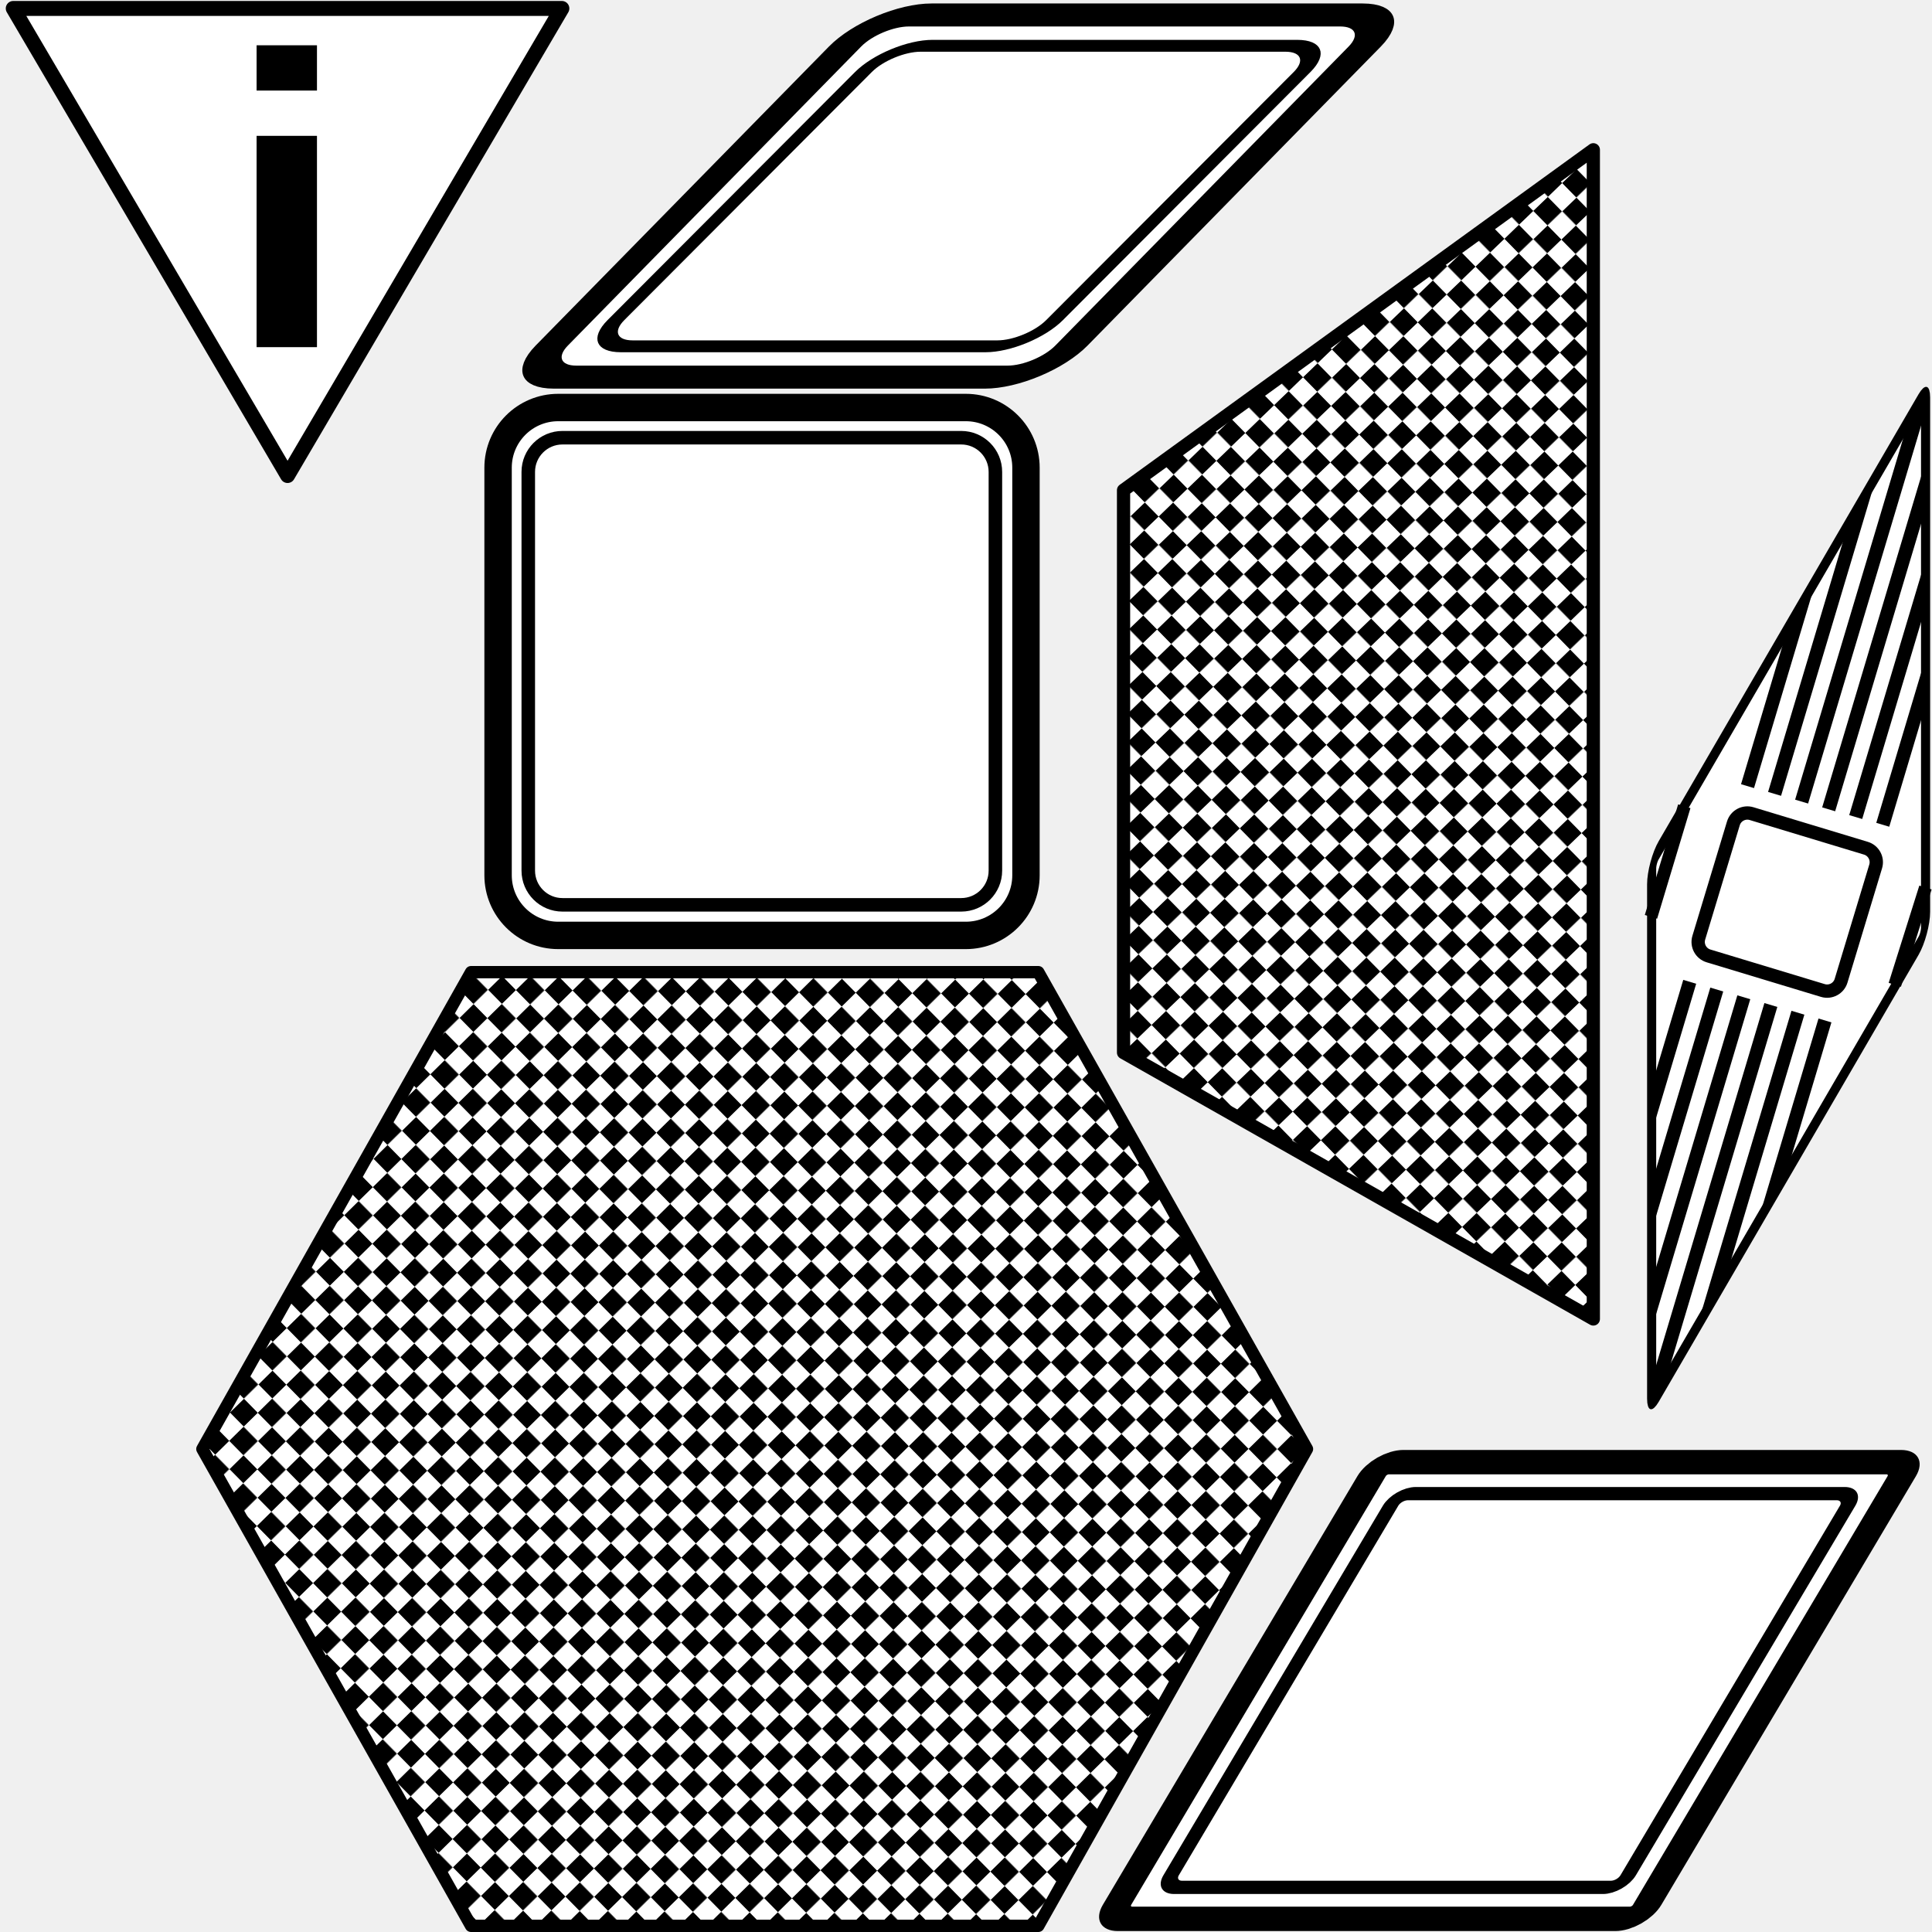
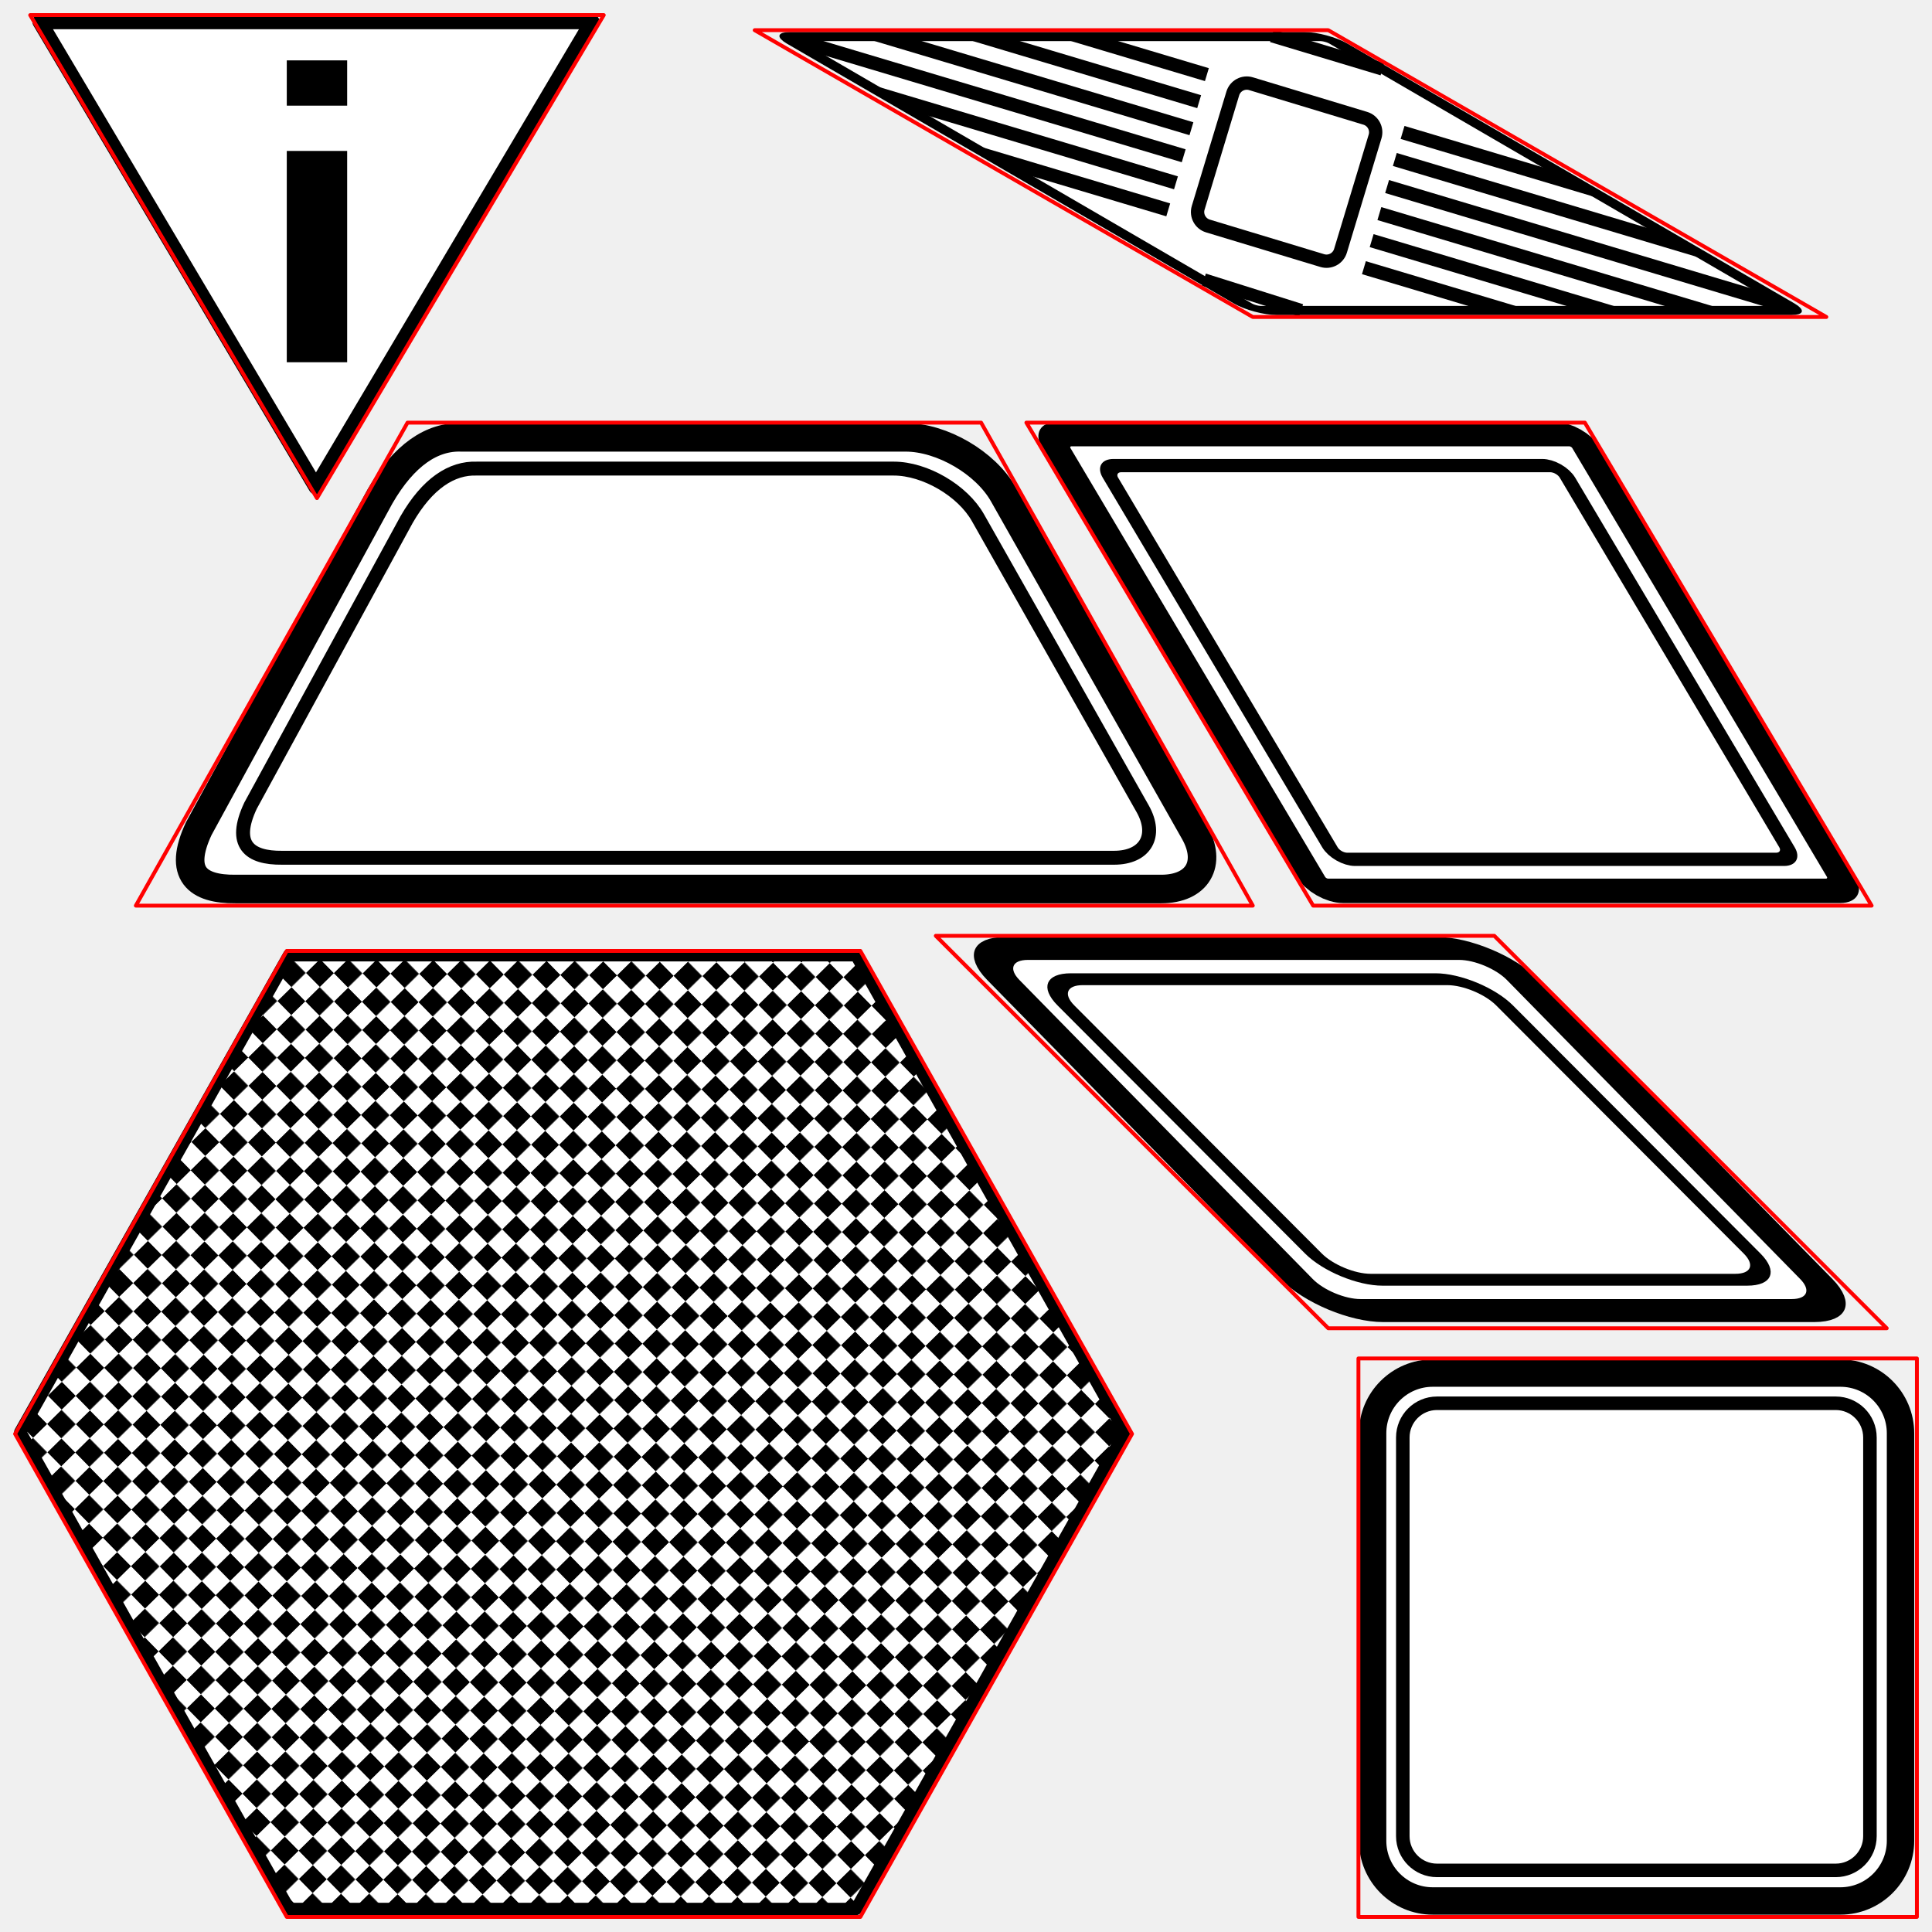
<svg xmlns="http://www.w3.org/2000/svg" xmlns:xlink="http://www.w3.org/1999/xlink" width="1000" height="1000" id="svg2" version="1.0">
  <defs id="defs4">
    <pattern xlink:href="#pattern14414" id="pattern3928" patternTransform="matrix(0.9453899,-0.9117809,0.9196331,0.9373178,64.81993,552.475)" />
-     <pattern xlink:href="#pattern14414" id="pattern3924" patternTransform="matrix(0.9341455,-0.9195754,0.9195754,0.9341455,46.875,554.6875)" />
+     <pattern xlink:href="#pattern14414" id="pattern3924" patternTransform="matrix(0.9341455,-0.9195754,0.9195754,0.9341455,-47.38205,545.9512)" />
    <pattern patternUnits="userSpaceOnUse" width="15.812" height="15.812" patternTransform="translate(46.875,554.6875)" id="pattern14414">
      <g id="g14408" transform="translate(-46.875,-554.6875)">
        <rect style="fill:#000000;fill-opacity:1;fill-rule:evenodd;stroke:none;stroke-width:6.654;stroke-linecap:round;stroke-miterlimit:4;stroke-dasharray:none;stroke-opacity:1" id="rect14400" width="8" height="8" x="46.875" y="554.688" />
        <rect y="562.688" x="54.875" height="8" width="8" id="rect14402" style="fill:#000000;fill-opacity:1;fill-rule:evenodd;stroke:none;stroke-width:6.654;stroke-linecap:round;stroke-miterlimit:4;stroke-dasharray:none;stroke-opacity:1" />
        <rect style="fill:#ffffff;fill-opacity:1;fill-rule:evenodd;stroke:none;stroke-width:6.654;stroke-linecap:round;stroke-miterlimit:4;stroke-dasharray:none;stroke-opacity:1" id="rect14404" width="8" height="8" x="54.875" y="554.688" />
        <rect y="562.688" x="46.875" height="7.812" width="8" id="rect14406" style="fill:#ffffff;fill-opacity:1;fill-rule:evenodd;stroke:none;stroke-width:6.654;stroke-linecap:round;stroke-miterlimit:4;stroke-dasharray:none;stroke-opacity:1" />
      </g>
    </pattern>
    <pattern patternUnits="userSpaceOnUse" width="23.438" height="23.438" patternTransform="translate(78.125,570.3125)" id="pattern15166">
      <g id="g15160">
        <rect style="fill:#000000;fill-opacity:1;fill-rule:evenodd;stroke:none;stroke-width:6.453;stroke-linecap:round;stroke-miterlimit:4;stroke-dasharray:none;stroke-opacity:1" id="rect15152" width="11.719" height="11.719" x="0" y="0" />
        <rect y="11.719" x="11.719" height="11.719" width="11.719" id="rect15154" style="fill:#000000;fill-opacity:1;fill-rule:evenodd;stroke:none;stroke-width:6.453;stroke-linecap:round;stroke-miterlimit:4;stroke-dasharray:none;stroke-opacity:1" />
        <rect style="fill:#ffffff;fill-opacity:1;fill-rule:evenodd;stroke:none;stroke-width:6.453;stroke-linecap:round;stroke-miterlimit:4;stroke-dasharray:none;stroke-opacity:1" id="rect15156" width="11.719" height="11.719" x="11.719" y="0" />
        <rect y="11.719" x="0" height="11.719" width="11.719" id="rect15158" style="fill:#ffffff;fill-opacity:1;fill-rule:evenodd;stroke:none;stroke-width:6.453;stroke-linecap:round;stroke-miterlimit:4;stroke-dasharray:none;stroke-opacity:1" />
      </g>
    </pattern>
  </defs>
  <g id="layer1" style="display:none">
    <path style="fill:#ffff00;fill-rule:evenodd;stroke:none;stroke-width:1.953;stroke-linecap:butt;stroke-linejoin:round;stroke-miterlimit:4;stroke-dasharray:none;stroke-opacity:1;display:inline" d="M 101.562,750 L 242.188,500 L 539.063,500 L 679.688,750 L 539.063,1000 L 242.188,1000 L 101.562,750 z" id="path4711" />
    <path style="fill:#ff0000;fill-opacity:1;fill-rule:evenodd;stroke:none;stroke-width:1.953;stroke-linecap:butt;stroke-linejoin:round;stroke-miterlimit:4;stroke-dasharray:none;stroke-opacity:1;display:inline" d="M 828.125,687.5 L 578.125,546.875 L 578.125,250 L 828.125,70.312 L 828.125,687.5 z" id="path4713" />
    <path style="fill:#ff6600;fill-opacity:1;fill-rule:evenodd;stroke:none;stroke-width:1.953;stroke-linecap:butt;stroke-linejoin:round;stroke-miterlimit:4;stroke-dasharray:none;stroke-opacity:1;display:inline" d="M 250,492.188 L 539.063,492.188 L 539.063,203.125 L 250,203.125 L 250,492.188 z" id="path13384" />
    <path style="fill:#e3dbdb;fill-opacity:1;fill-rule:evenodd;stroke:none;stroke-width:1.953;stroke-linecap:butt;stroke-linejoin:round;stroke-miterlimit:4;stroke-dasharray:none;stroke-opacity:1;display:inline" d="M 851.563,742.188 L 851.563,445.312 L 1000,187.5 L 1000,484.375 L 851.563,742.188 z" id="path13386" />
    <path style="fill:#0000ff;fill-opacity:1;fill-rule:evenodd;stroke:none;stroke-width:1.953;stroke-linecap:butt;stroke-linejoin:round;stroke-miterlimit:4;stroke-dasharray:none;stroke-opacity:1;display:inline" d="M 1000,750 L 851.563,1000 L 562.5,1000 L 710.938,750 L 1000,750 z" id="path13388" />
    <path style="fill:#00ff00;fill-opacity:1;fill-rule:evenodd;stroke:none;stroke-width:1.953;stroke-linecap:butt;stroke-linejoin:round;stroke-miterlimit:4;stroke-dasharray:none;stroke-opacity:1;display:inline" d="M 148.438,250 L 0,-5.6843419e-14 L 296.875,-5.6843419e-14 L 148.438,250 z" id="path4718" />
    <path style="fill:#916f6f;fill-opacity:1;fill-rule:evenodd;stroke:none;stroke-width:1.953;stroke-linecap:butt;stroke-linejoin:round;stroke-miterlimit:4;stroke-dasharray:none;stroke-opacity:1;display:inline" d="M 250,203.125 L 453.125,-5.6843419e-14 L 742.188,-5.6843419e-14 L 539.063,203.125 L 250,203.125 z" id="path13392" />
  </g>
-   <g id="layer5">
-     <path style="fill:url(#pattern3924);fill-opacity:1;fill-rule:evenodd;stroke:#000000;stroke-width:6.376;stroke-linecap:butt;stroke-linejoin:round;stroke-miterlimit:4;stroke-dasharray:none;stroke-opacity:1;display:inline" d="M 104.751,750 L 243.825,503.188 L 537.425,503.188 L 676.499,750 L 537.425,996.812 L 243.825,996.812 L 104.751,750 z" id="path13377" />
-     <path style="fill:url(#pattern3928);fill-opacity:1;fill-rule:evenodd;stroke:#000000;stroke-width:6.836;stroke-linecap:butt;stroke-linejoin:round;stroke-miterlimit:4;stroke-dasharray:none;stroke-opacity:1;display:inline" d="M 824.707,682.704 L 581.543,544.814 L 581.543,253.714 L 824.707,77.521 L 824.707,682.704 z" id="path13382" />
-     <path style="fill:#ffffff;fill-opacity:1;fill-rule:evenodd;stroke:#000000;stroke-width:7.745;stroke-linecap:butt;stroke-linejoin:round;stroke-miterlimit:4;stroke-dasharray:none;stroke-opacity:1;display:inline" d="M 148.84,246.128 L 6.859,4.372 L 290.82,4.372 L 148.84,246.128 z" id="path13390" />
-     <rect style="fill:#ffffff;fill-opacity:1;fill-rule:evenodd;stroke:#000000;stroke-width:14.179;stroke-linecap:round;stroke-miterlimit:4;stroke-dasharray:none;stroke-opacity:1" id="rect13819" width="273.235" height="273.235" x="257.807" y="210.932" ry="31.121" />
-     <rect ry="17.702" y="226.558" x="273.433" height="241.782" width="241.782" id="rect14330" style="fill:#ffffff;fill-opacity:1;fill-rule:evenodd;stroke:#000000;stroke-width:7;stroke-linecap:round;stroke-miterlimit:4;stroke-dasharray:none;stroke-opacity:1" />
-     <rect style="fill:#ffffff;fill-opacity:1;fill-rule:evenodd;stroke:#000000;stroke-width:16.678;stroke-linecap:round;stroke-miterlimit:4;stroke-dasharray:none;stroke-opacity:1" id="rect14332" width="268.983" height="262.562" x="461.025" y="10.858" ry="22.882" transform="matrix(1,0,-0.7002357,0.7139118,0,0)" />
-     <rect transform="matrix(1,0,-0.7062774,0.7079352,0,0)" ry="19.149" y="33.477" x="484.105" height="219.723" width="227.039" id="rect14334" style="fill:#ffffff;fill-opacity:1;fill-rule:evenodd;stroke:#000000;stroke-width:8.674;stroke-linecap:round;stroke-miterlimit:4;stroke-dasharray:none;stroke-opacity:1" />
-     <rect style="fill:#ffffff;fill-opacity:1;fill-rule:evenodd;stroke:#000000;stroke-width:9.385;stroke-linecap:round;stroke-miterlimit:4;stroke-dasharray:none;stroke-opacity:1" id="rect14338" width="282.088" height="280.816" x="1700.858" y="1916.759" ry="7.258" transform="matrix(0.5026225,-0.864506,0,1,0,0)" />
-     <rect style="fill:#ffffff;fill-opacity:1;fill-rule:evenodd;stroke:#000000;stroke-width:6.894;stroke-linecap:round;stroke-miterlimit:4;stroke-dasharray:none;stroke-opacity:1" id="rect14336" width="76.943" height="76.943" x="982.169" y="140.538" ry="7.557" transform="matrix(0.9571503,0.2895916,-0.2895916,0.9571503,0,0)" />
-     <rect style="fill:#ffffff;fill-opacity:1;fill-rule:evenodd;stroke:#000000;stroke-width:14.678;stroke-linecap:round;stroke-miterlimit:4;stroke-dasharray:none;stroke-opacity:1" id="rect14340" width="274.412" height="274.931" x="1163.67" y="880.197" ry="8.438" transform="matrix(1,0,-0.5106079,0.8598137,0,0)" />
-     <path style="fill:#000000;fill-opacity:1;fill-rule:evenodd;stroke:none;stroke-width:7;stroke-linecap:butt;stroke-linejoin:miter;stroke-miterlimit:4;stroke-dasharray:none;stroke-opacity:1" d="M 995.344,206.438 C 994.714,206.488 993.915,207.229 993.031,208.75 L 987.812,217.75 L 929.156,413.906 L 935.875,415.906 L 996.688,212.5 L 996.688,209.75 C 996.688,207.488 996.154,206.373 995.344,206.438 z M 996.688,238.844 L 943.156,417.906 L 949.875,419.906 L 996.688,263.312 L 996.688,238.844 z M 971.594,245.656 L 956.531,271.562 L 915.156,409.906 L 921.875,411.906 L 971.594,245.656 z M 996.688,289.688 L 957.156,421.906 L 963.875,423.906 L 996.688,314.156 L 996.688,289.688 z M 940.312,299.438 L 925.25,325.344 L 901.156,405.906 L 907.875,407.906 L 940.312,299.438 z M 996.688,340.5 L 971.156,425.906 L 977.875,427.906 L 996.688,364.969 L 996.688,340.5 z M 871.25,507.188 L 854.875,561.969 L 854.875,586.344 L 877.938,509.188 L 871.25,507.188 z M 885.25,511.188 L 854.875,612.781 L 854.875,637.156 L 891.938,513.188 L 885.25,511.188 z M 899.25,515.188 L 854.875,663.625 L 854.875,688 L 905.938,517.188 L 899.25,515.188 z M 913.25,519.188 L 854.875,714.438 L 854.875,719.906 C 854.875,723.927 856.51,724.382 858.531,720.906 L 862.031,714.906 L 919.938,521.188 L 913.25,519.188 z M 927.25,523.188 L 878.312,686.906 L 893.312,661.094 L 933.938,525.188 L 927.25,523.188 z M 941.25,527.188 L 909.594,633.094 L 924.594,607.312 L 947.938,529.188 L 941.25,527.188 z" id="path14342" />
-     <path style="fill:none;fill-rule:evenodd;stroke:#000000;stroke-width:6.654;stroke-linecap:butt;stroke-linejoin:miter;stroke-miterlimit:4;stroke-dasharray:none;stroke-opacity:1" d="M 980.747,509.734 L 996.609,459.389" id="path14392" />
-     <path id="path14394" d="M 854.54,474.562 L 871.782,417.321" style="fill:none;fill-rule:evenodd;stroke:#000000;stroke-width:6.654;stroke-linecap:butt;stroke-linejoin:miter;stroke-miterlimit:4;stroke-dasharray:none;stroke-opacity:1" />
-     <rect style="fill:#000000;fill-opacity:1;fill-rule:evenodd;stroke:none;stroke-width:8.053;stroke-linecap:round;stroke-miterlimit:4;stroke-dasharray:none;stroke-opacity:1" id="rect14396" width="31.25" height="23.438" x="132.812" y="23.438" ry="0" />
-     <rect ry="0" y="70.312" x="132.812" height="109.375" width="31.25" id="rect14398" style="fill:#000000;fill-opacity:1;fill-rule:evenodd;stroke:none;stroke-width:8.053;stroke-linecap:round;stroke-miterlimit:4;stroke-dasharray:none;stroke-opacity:1" />
-     <rect transform="matrix(1,0,-0.5106079,0.8598137,0,0)" ry="7.275" y="899.152" x="1182.59" height="237.021" width="236.572" id="rect3926" style="fill:#ffffff;fill-opacity:1;fill-rule:evenodd;stroke:#000000;stroke-width:7.987;stroke-linecap:round;stroke-miterlimit:4;stroke-dasharray:none;stroke-opacity:1" />
+   <g id="layer5" style="display:inline">
+     <path style="fill:url(#pattern3924);fill-opacity:1;fill-rule:evenodd;stroke:#000000;stroke-width:6.376;stroke-linecap:butt;stroke-linejoin:round;stroke-miterlimit:4;stroke-dasharray:none;stroke-opacity:1;display:inline" d="M 10.494,741.264 L 149.568,494.452 L 443.168,494.452 L 582.242,741.264 L 443.168,988.076 L 149.568,988.076 L 10.494,741.264 z" id="path13377" />
+     <path style="fill:#ffffff;fill-opacity:1;fill-rule:evenodd;stroke:#000000;stroke-width:7.745;stroke-linecap:butt;stroke-linejoin:round;stroke-miterlimit:4;stroke-dasharray:none;stroke-opacity:1;display:inline" d="M 163.541,252.092 L 20.636,11.261 L 306.445,11.261 L 163.541,252.092 z" id="path13390" />
+     <rect style="fill:#ffffff;fill-opacity:1;fill-rule:evenodd;stroke:#000000;stroke-width:14.179;stroke-linecap:round;stroke-miterlimit:4;stroke-dasharray:none;stroke-opacity:1" id="rect13819" width="273.235" height="273.235" x="710.467" y="710.705" ry="31.121" />
+     <rect ry="17.702" y="726.331" x="726.092" height="241.782" width="241.782" id="rect14330" style="fill:#ffffff;fill-opacity:1;fill-rule:evenodd;stroke:#000000;stroke-width:7;stroke-linecap:round;stroke-miterlimit:4;stroke-dasharray:none;stroke-opacity:1" />
+     <rect style="fill:#ffffff;fill-opacity:1;fill-rule:evenodd;stroke:#000000;stroke-width:16.678;stroke-linecap:round;stroke-miterlimit:4;stroke-dasharray:none;stroke-opacity:1" id="rect14332" width="268.983" height="262.562" x="-290.777" y="687.615" ry="22.882" transform="matrix(-1,0,0.7002357,0.7139118,0,0)" />
+     <rect transform="matrix(-1,0,0.7062774,0.7079352,0,0)" ry="19.149" y="715.947" x="-259.573" height="219.723" width="227.039" id="rect14334" style="fill:#ffffff;fill-opacity:1;fill-rule:evenodd;stroke:#000000;stroke-width:8.674;stroke-linecap:round;stroke-miterlimit:4;stroke-dasharray:none;stroke-opacity:1" />
+     <rect style="fill:#ffffff;fill-opacity:1;fill-rule:evenodd;stroke:#000000;stroke-width:9.385;stroke-linecap:round;stroke-miterlimit:4;stroke-dasharray:none;stroke-opacity:1" id="rect14338" width="282.088" height="280.816" x="37.651" y="-653.962" ry="7.258" transform="matrix(0.864506,0.5026226,-1,-3.6761579e-8,0,0)" />
+     <rect style="fill:#ffffff;fill-opacity:1;fill-rule:evenodd;stroke:#000000;stroke-width:6.894;stroke-linecap:round;stroke-miterlimit:4;stroke-dasharray:none;stroke-opacity:1" id="rect14336" width="76.943" height="76.943" x="-146.044" y="-701.699" ry="7.557" transform="matrix(-0.2895916,0.9571503,-0.9571503,-0.2895916,0,0)" />
+     <rect style="fill:#ffffff;fill-opacity:1;fill-rule:evenodd;stroke:#000000;stroke-width:14.678;stroke-linecap:round;stroke-miterlimit:4;stroke-dasharray:none;stroke-opacity:1" id="rect14340" width="274.412" height="274.931" x="-683.416" y="261.335" ry="8.438" transform="matrix(-1,0,0.5106079,0.8598137,0,0)" />
+     <path style="fill:#000000;fill-opacity:1;fill-rule:evenodd;stroke:none;stroke-width:7;stroke-linecap:butt;stroke-linejoin:miter;stroke-miterlimit:4;stroke-dasharray:none;stroke-opacity:1" d="M 926.431,159.379 C 926.381,158.749 925.639,157.95 924.119,157.066 L 915.119,151.847 L 718.962,93.191 L 716.962,99.91 L 920.369,160.722 L 923.119,160.722 C 925.38,160.722 926.495,160.189 926.431,159.379 z M 894.025,160.722 L 714.962,107.191 L 712.962,113.91 L 869.556,160.722 L 894.025,160.722 z M 887.212,135.629 L 861.306,120.566 L 722.962,79.191 L 720.962,85.91 L 887.212,135.629 z M 843.181,160.722 L 710.962,121.191 L 708.962,127.91 L 818.712,160.722 L 843.181,160.722 z M 833.431,104.347 L 807.525,89.285 L 726.962,65.191 L 724.962,71.91 L 833.431,104.347 z M 792.369,160.722 L 706.962,135.191 L 704.962,141.91 L 767.9,160.722 L 792.369,160.722 z M 625.681,35.285 L 570.9,18.91 L 546.525,18.91 L 623.681,41.972 L 625.681,35.285 z M 621.681,49.285 L 520.087,18.91 L 495.712,18.91 L 619.681,55.972 L 621.681,49.285 z M 617.681,63.285 L 469.244,18.91 L 444.869,18.91 L 615.681,69.972 L 617.681,63.285 z M 613.681,77.285 L 418.431,18.91 L 412.962,18.91 C 408.941,18.91 408.486,20.545 411.962,22.566 L 417.962,26.066 L 611.681,83.972 L 613.681,77.285 z M 609.681,91.285 L 445.962,42.347 L 471.775,57.347 L 607.681,97.972 L 609.681,91.285 z M 605.681,105.285 L 499.775,73.629 L 525.556,88.629 L 603.681,111.972 L 605.681,105.285 z" id="path14342" />
+     <path style="fill:none;fill-rule:evenodd;stroke:#000000;stroke-width:6.654;stroke-linecap:butt;stroke-linejoin:miter;stroke-miterlimit:4;stroke-dasharray:none;stroke-opacity:1" d="M 623.134,144.782 L 673.479,160.644" id="path14392" />
+     <path id="path14394" d="M 658.307,18.575 L 715.548,35.817" style="fill:none;fill-rule:evenodd;stroke:#000000;stroke-width:6.654;stroke-linecap:butt;stroke-linejoin:miter;stroke-miterlimit:4;stroke-dasharray:none;stroke-opacity:1" />
+     <rect style="fill:#000000;fill-opacity:1;fill-rule:evenodd;stroke:none;stroke-width:8.053;stroke-linecap:round;stroke-miterlimit:4;stroke-dasharray:none;stroke-opacity:1" id="rect14396" width="31.25" height="23.438" x="148.438" y="31.25" ry="0" />
+     <rect ry="0" y="78.125" x="148.438" height="109.375" width="31.25" id="rect14398" style="fill:#000000;fill-opacity:1;fill-rule:evenodd;stroke:none;stroke-width:8.053;stroke-linecap:round;stroke-miterlimit:4;stroke-dasharray:none;stroke-opacity:1" />
+     <rect transform="matrix(-1,0,0.5106079,0.8598137,0,0)" ry="7.275" y="280.29" x="-664.496" height="237.021" width="236.572" id="rect3926" style="fill:#ffffff;fill-opacity:1;fill-rule:evenodd;stroke:#000000;stroke-width:7.987;stroke-linecap:round;stroke-miterlimit:4;stroke-dasharray:none;stroke-opacity:1" />
+     <path style="fill:#ffffff;fill-opacity:1;fill-rule:evenodd;stroke:#000000;stroke-width:14.776;stroke-linecap:round;stroke-miterlimit:4;stroke-opacity:1" d="M 519.339,255.855 L 618.266,430.661 C 627.51,446.996 619.842,460.147 601.072,460.147 L 121.841,460.147 C 102.259,460.35 91.918,452.284 102.887,428.897 L 196.637,257.022 C 209.1,235.357 223.724,225.815 238.843,226.369 L 468.771,226.369 C 487.541,226.369 510.095,239.52 519.339,255.855 z" id="rect8518" />
+     <path id="path8526" d="M 506.178,267.95 L 591.414,418.564 C 599.38,432.639 592.772,443.97 576.6,443.97 L 145.994,443.97 C 129.122,444.145 120.211,437.195 129.663,417.044 L 210.439,268.955 C 221.177,250.288 233.777,242.067 246.803,242.544 L 462.608,242.544 C 478.781,242.544 498.213,253.875 506.178,267.95 z" style="fill:#ffffff;fill-opacity:1;fill-rule:evenodd;stroke:#000000;stroke-width:7.203;stroke-linecap:round;stroke-miterlimit:4;stroke-dasharray:none;stroke-opacity:1" />
+   </g>
+   <g id="layer3" style="display:inline">
+     <path id="path2419" d="M 7.813,742.188 L 148.438,492.188 L 445.312,492.188 L 585.938,742.188 L 445.312,992.188 L 148.438,992.188 L 7.813,742.188 z" style="fill:none;fill-rule:evenodd;stroke:#ff0000;stroke-width:2;stroke-linecap:butt;stroke-linejoin:round;stroke-miterlimit:4;stroke-dasharray:none;stroke-opacity:1;display:inline" />
+     <path id="path2421" d="M 70.313,468.75 L 210.938,218.75 L 507.812,218.75 L 648.438,468.75 L 70.313,468.75 z" style="fill:none;fill-opacity:1;fill-rule:evenodd;stroke:#ff0000;stroke-width:2;stroke-linecap:butt;stroke-linejoin:round;stroke-miterlimit:4;stroke-dasharray:none;stroke-opacity:1;display:inline" />
+     <path id="path2423" d="M 703.125,992.188 L 992.188,992.188 L 992.188,703.125 L 703.125,703.125 L 703.125,992.188 z" style="fill:none;fill-opacity:1;fill-rule:evenodd;stroke:#ff0000;stroke-width:2;stroke-linecap:butt;stroke-linejoin:round;stroke-miterlimit:4;stroke-dasharray:none;stroke-opacity:1;display:inline" />
+     <path id="path2425" d="M 390.625,15.625 L 687.5,15.625 L 945.312,164.062 L 648.438,164.062 L 390.625,15.625 z" style="fill:none;fill-opacity:1;fill-rule:evenodd;stroke:#ff0000;stroke-width:2;stroke-linecap:butt;stroke-linejoin:round;stroke-miterlimit:4;stroke-dasharray:none;stroke-opacity:1;display:inline" />
+     <path id="path2427" d="M 531.25,218.75 L 679.688,468.75 L 968.75,468.75 L 820.312,218.75 L 531.25,218.75 z" style="fill:none;fill-opacity:1;fill-rule:evenodd;stroke:#ff0000;stroke-width:2;stroke-linecap:butt;stroke-linejoin:round;stroke-miterlimit:4;stroke-dasharray:none;stroke-opacity:1;display:inline" />
+     <path id="path2429" d="M 164.062,257.812 L 15.625,7.812 L 312.5,7.812 L 164.062,257.812 z" style="fill:none;fill-opacity:1;fill-rule:evenodd;stroke:#ff0000;stroke-width:2;stroke-linecap:butt;stroke-linejoin:round;stroke-miterlimit:4;stroke-dasharray:none;stroke-opacity:1;display:inline" />
+     <path id="path2431" d="M 976.562,687.5 L 773.438,484.375 L 484.375,484.375 L 687.5,687.5 L 976.562,687.5 z" style="fill:none;fill-opacity:1;fill-rule:evenodd;stroke:#ff0000;stroke-width:2;stroke-linecap:butt;stroke-linejoin:round;stroke-miterlimit:4;stroke-dasharray:none;stroke-opacity:1;display:inline" />
  </g>
</svg>
